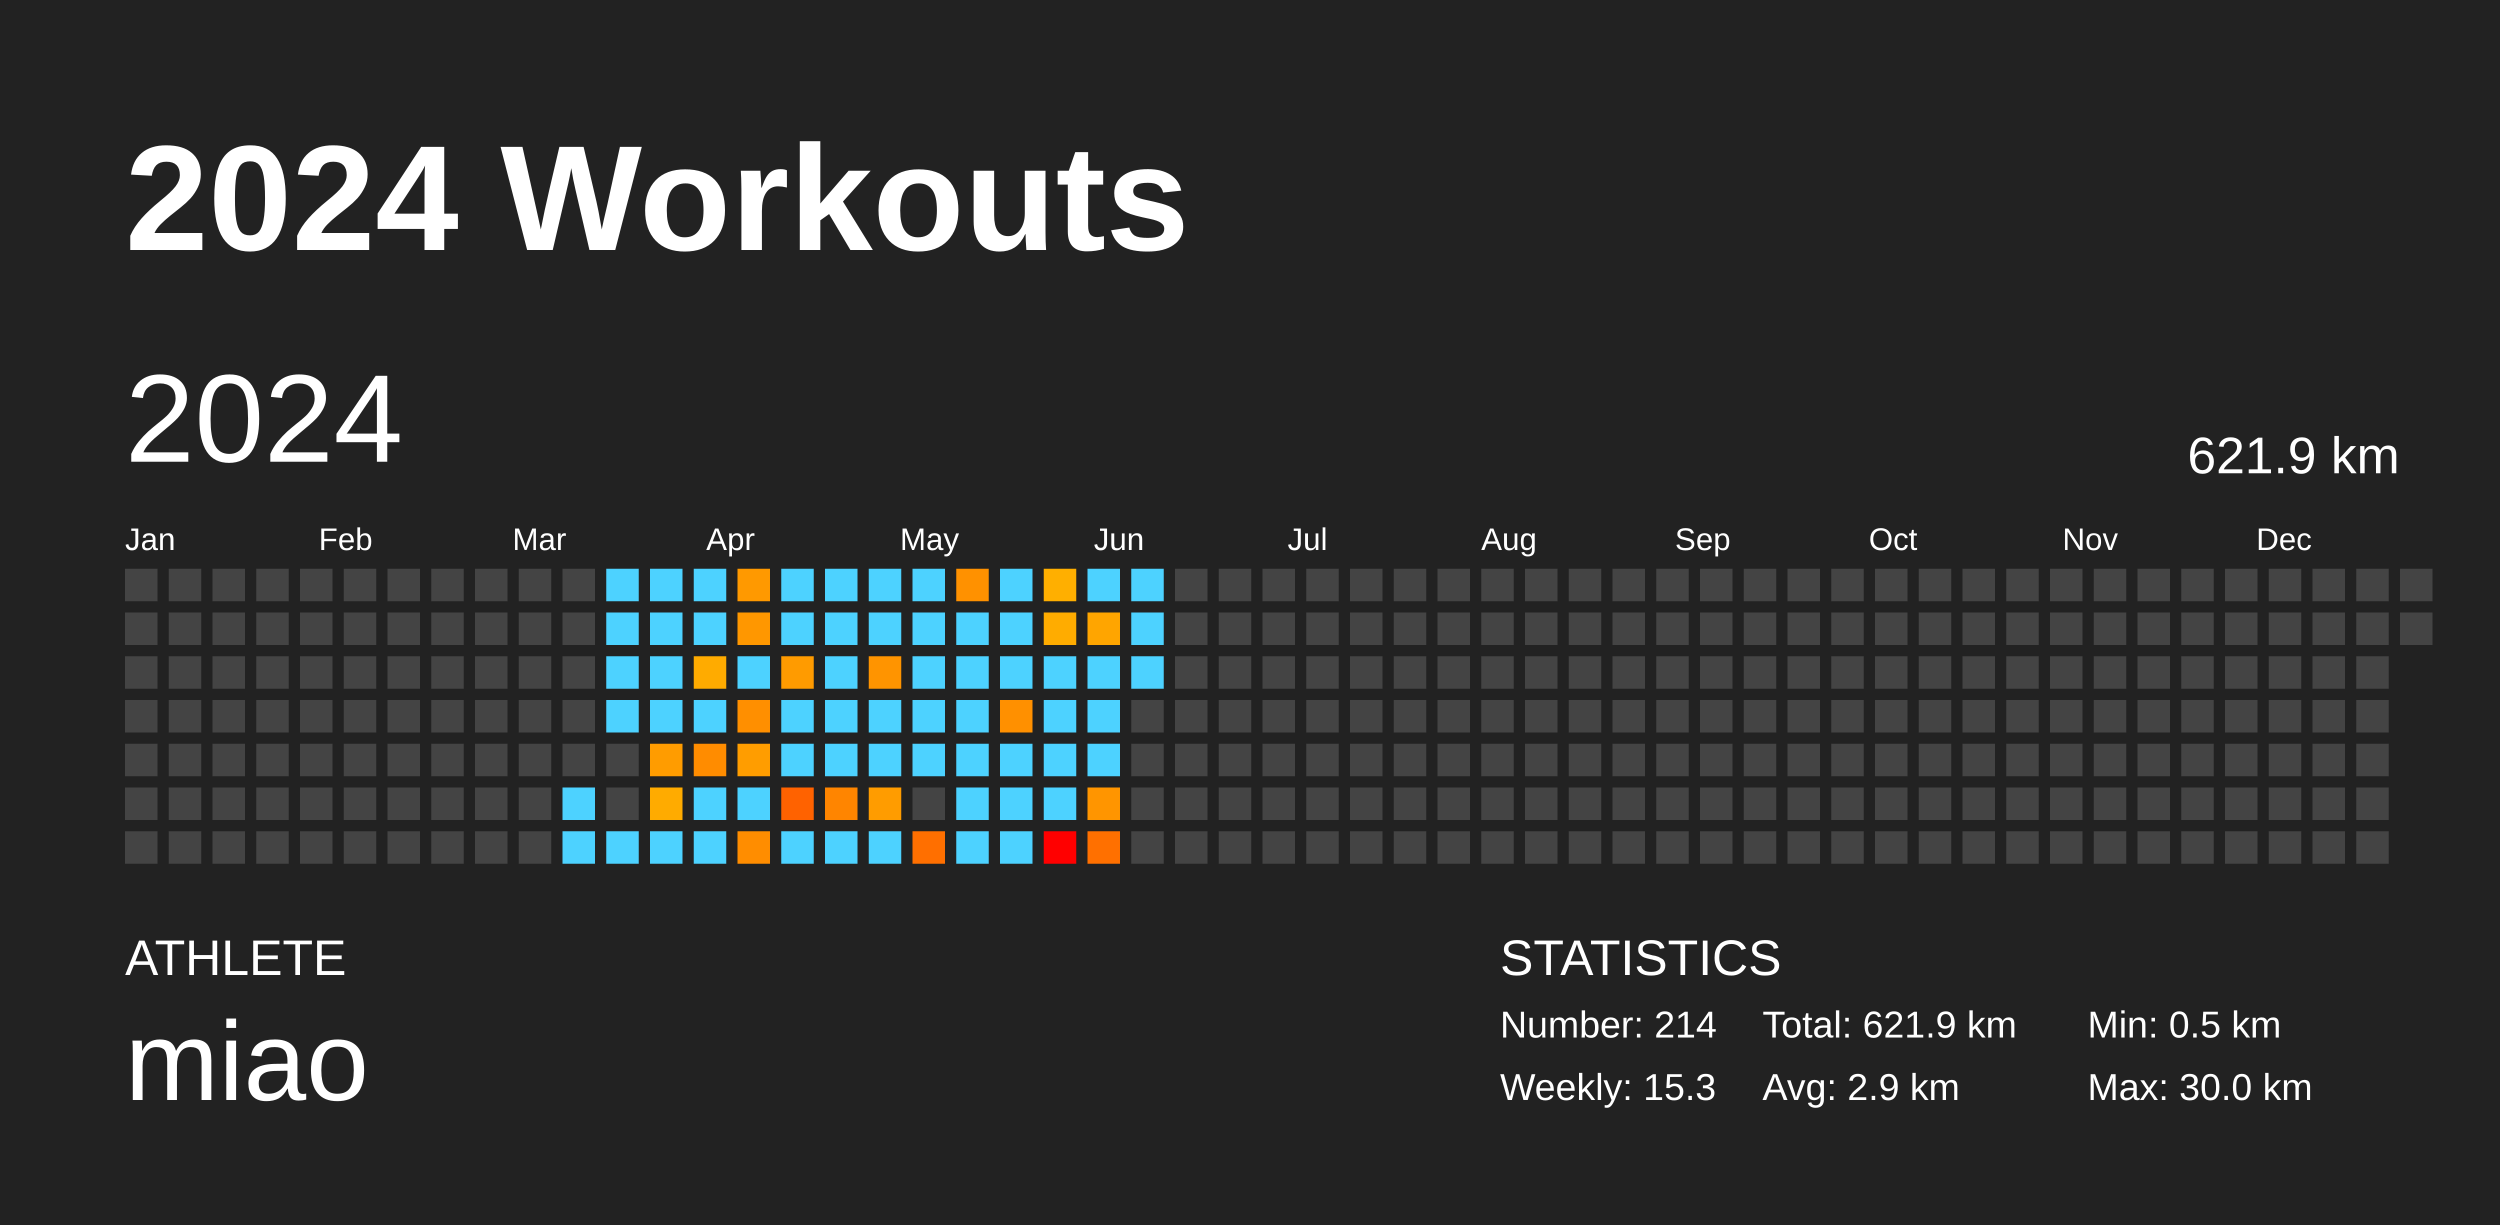
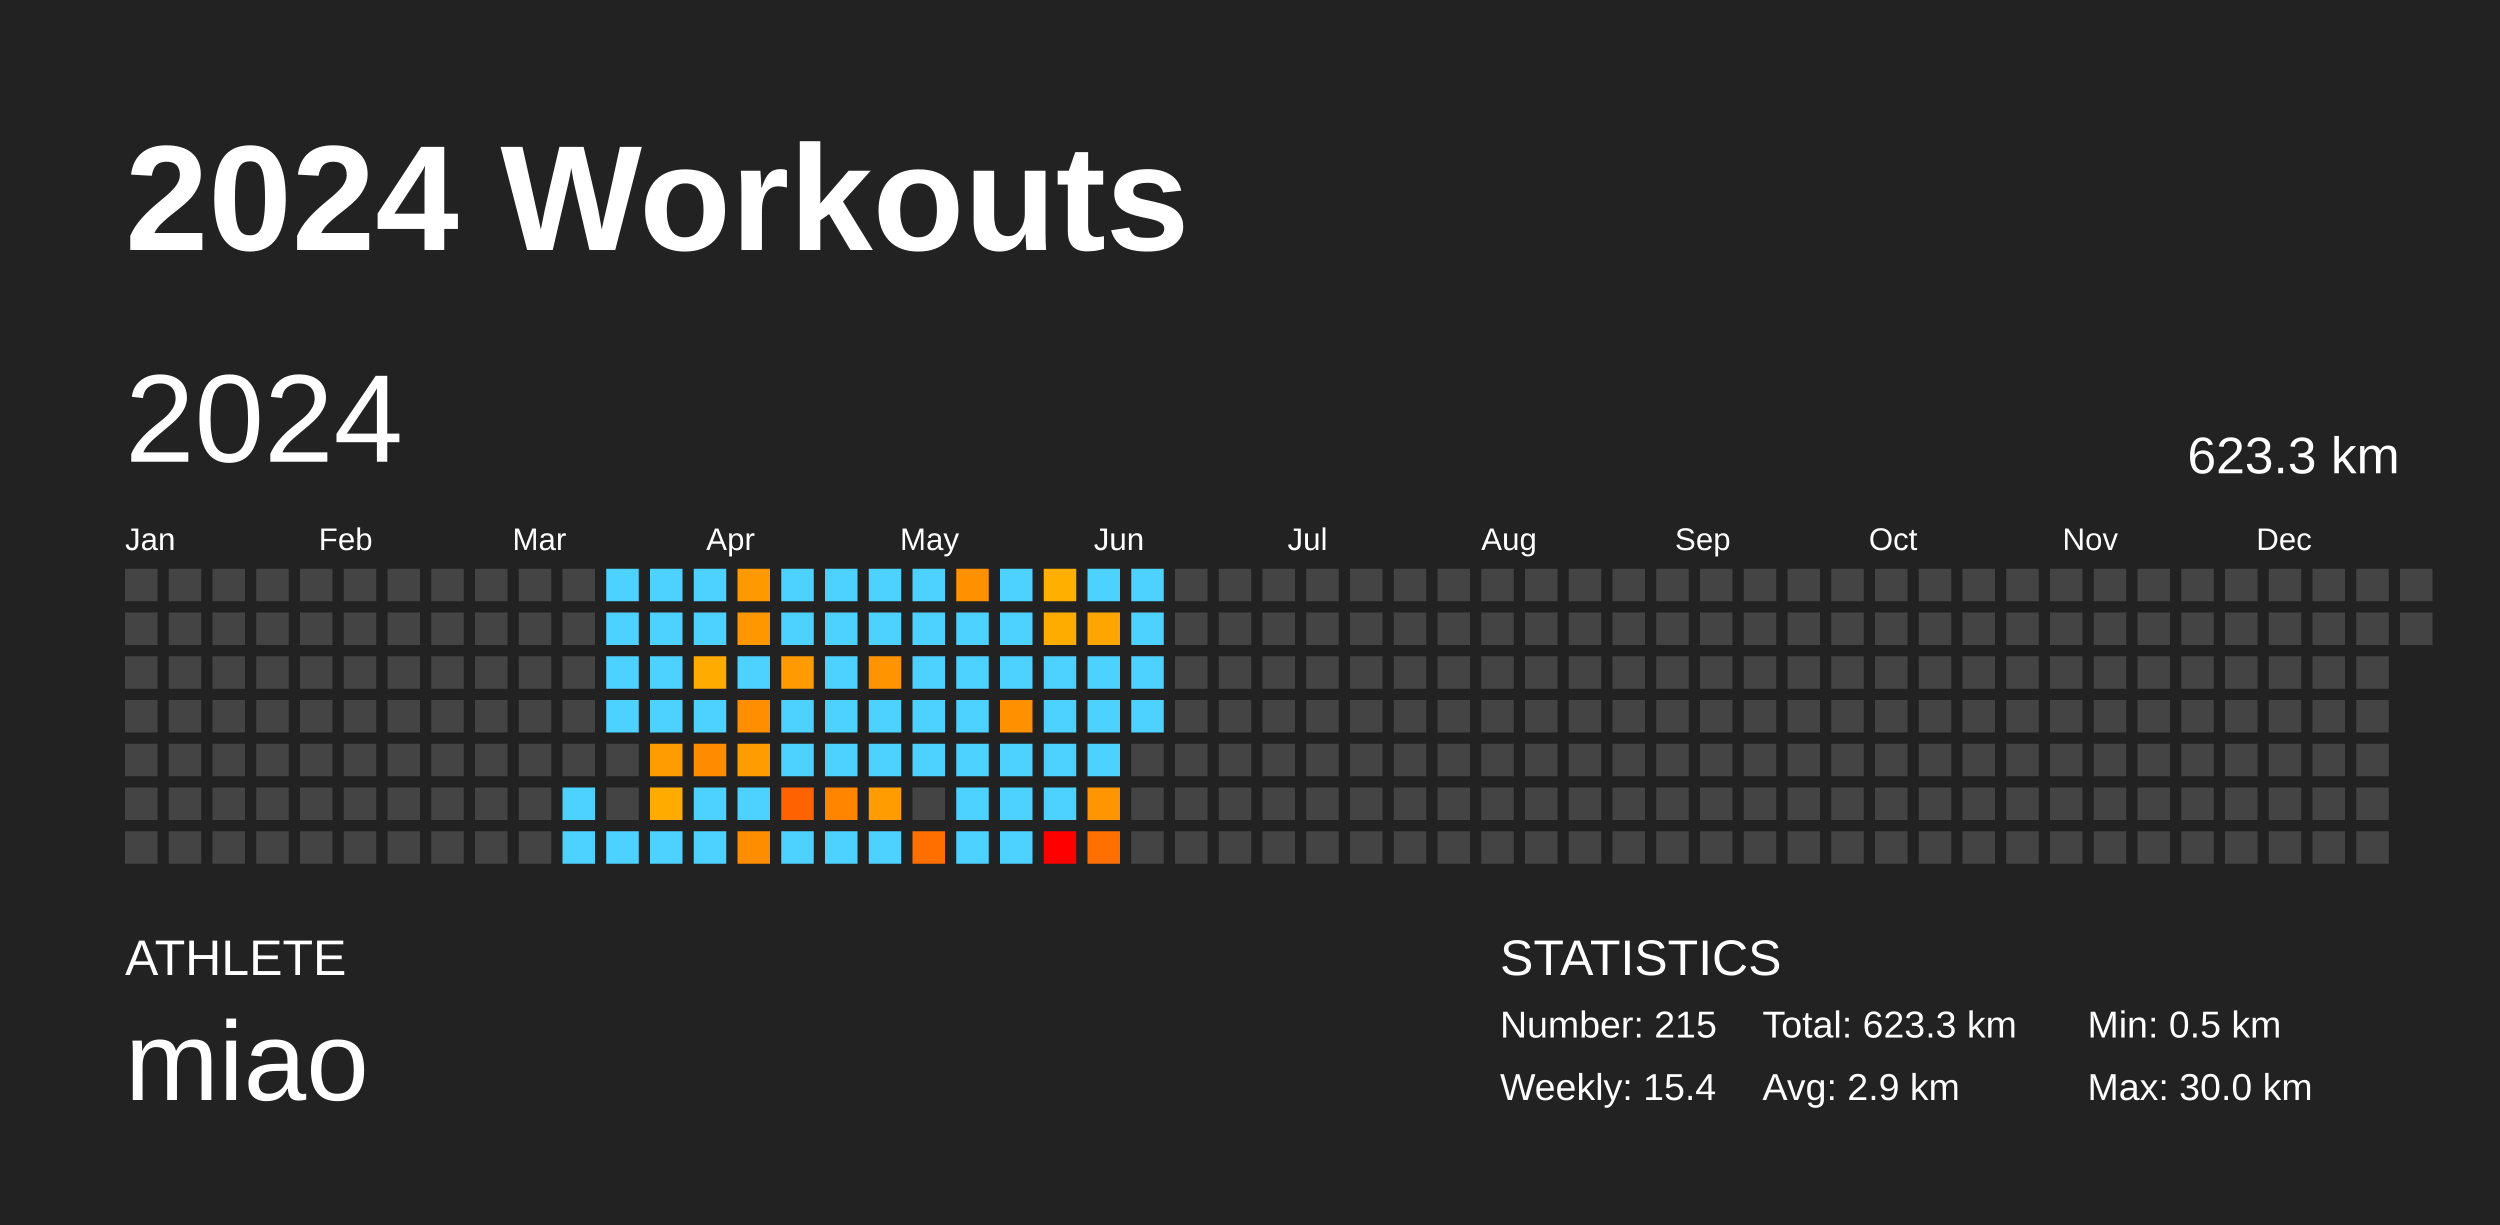
<svg xmlns="http://www.w3.org/2000/svg" baseProfile="full" height="98mm" version="1.1" viewBox="0,0,200,98" width="200mm">
  <defs />
  <rect fill="#222222" height="98" width="200" x="0" y="0" />
  <text fill="#FFFFFF" style="font-size:12px; font-family:Arial; font-weight:bold;" x="10" y="20">2024 Workouts</text>
  <text fill="#FFFFFF" style="font-size:4px; font-family:Arial" x="10" y="78">ATHLETE</text>
  <text fill="#FFFFFF" style="font-size:9px; font-family:Arial" x="10" y="88">miao</text>
  <text fill="#FFFFFF" style="font-size:4px; font-family:Arial" x="120" y="78">STATISTICS</text>
-   <text fill="#FFFFFF" style="font-size:3px; font-family:Arial" x="120" y="83">Number: 214</text>
-   <text fill="#FFFFFF" style="font-size:3px; font-family:Arial" x="120" y="88">Weekly: 15.3</text>
-   <text fill="#FFFFFF" style="font-size:3px; font-family:Arial" x="141" y="83">Total: 621.9 km</text>
+   <text fill="#FFFFFF" style="font-size:3px; font-family:Arial" x="120" y="83">Number: 215</text>
+   <text fill="#FFFFFF" style="font-size:3px; font-family:Arial" x="120" y="88">Weekly: 15.4</text>
+   <text fill="#FFFFFF" style="font-size:3px; font-family:Arial" x="141" y="83">Total: 623.3 km</text>
  <text fill="#FFFFFF" style="font-size:3px; font-family:Arial" x="141" y="88">Avg: 2.9 km</text>
  <text fill="#FFFFFF" style="font-size:3px; font-family:Arial" x="167" y="83">Min: 0.5 km</text>
  <text fill="#FFFFFF" style="font-size:3px; font-family:Arial" x="167" y="88">Max: 30.0 km</text>
  <text dominant-baseline="hanging" fill="#FFFFFF" style="font-size:10.0px; font-family:Arial;" x="10" y="30">2024</text>
-   <text dominant-baseline="hanging" fill="#FFFFFF" style="font-size:4.125px; font-family:Arial;" x="175" y="35">621.9 km</text>
+   <text dominant-baseline="hanging" fill="#FFFFFF" style="font-size:4.125px; font-family:Arial;" x="175" y="35">623.3 km</text>
  <text fill="#FFFFFF" style="font-size:2.5px; font-family:Arial" x="10.0" y="44">Jan</text>
  <text fill="#FFFFFF" style="font-size:2.5px; font-family:Arial" x="25.5" y="44">Feb</text>
  <text fill="#FFFFFF" style="font-size:2.5px; font-family:Arial" x="41.0" y="44">Mar</text>
  <text fill="#FFFFFF" style="font-size:2.5px; font-family:Arial" x="56.5" y="44">Apr</text>
  <text fill="#FFFFFF" style="font-size:2.5px; font-family:Arial" x="72.0" y="44">May</text>
  <text fill="#FFFFFF" style="font-size:2.5px; font-family:Arial" x="87.5" y="44">Jun</text>
  <text fill="#FFFFFF" style="font-size:2.5px; font-family:Arial" x="103.0" y="44">Jul</text>
  <text fill="#FFFFFF" style="font-size:2.5px; font-family:Arial" x="118.5" y="44">Aug</text>
  <text fill="#FFFFFF" style="font-size:2.5px; font-family:Arial" x="134.0" y="44">Sep</text>
  <text fill="#FFFFFF" style="font-size:2.5px; font-family:Arial" x="149.5" y="44">Oct</text>
  <text fill="#FFFFFF" style="font-size:2.5px; font-family:Arial" x="165.0" y="44">Nov</text>
  <text fill="#FFFFFF" style="font-size:2.5px; font-family:Arial" x="180.5" y="44">Dec</text>
  <rect fill="#444444" height="2.6" width="2.6" x="10.0" y="45.5" />
  <rect fill="#444444" height="2.6" width="2.6" x="10.0" y="49.0" />
  <rect fill="#444444" height="2.6" width="2.6" x="10.0" y="52.5" />
  <rect fill="#444444" height="2.6" width="2.6" x="10.0" y="56.0" />
  <rect fill="#444444" height="2.6" width="2.6" x="10.0" y="59.5" />
  <rect fill="#444444" height="2.6" width="2.6" x="10.0" y="63.0" />
  <rect fill="#444444" height="2.6" width="2.6" x="10.0" y="66.5" />
  <rect fill="#444444" height="2.6" width="2.6" x="13.5" y="45.5" />
  <rect fill="#444444" height="2.6" width="2.6" x="13.5" y="49.0" />
  <rect fill="#444444" height="2.6" width="2.6" x="13.5" y="52.5" />
  <rect fill="#444444" height="2.6" width="2.6" x="13.5" y="56.0" />
  <rect fill="#444444" height="2.6" width="2.6" x="13.5" y="59.5" />
  <rect fill="#444444" height="2.6" width="2.6" x="13.5" y="63.0" />
  <rect fill="#444444" height="2.6" width="2.6" x="13.5" y="66.5" />
  <rect fill="#444444" height="2.6" width="2.6" x="17.0" y="45.5" />
  <rect fill="#444444" height="2.6" width="2.6" x="17.0" y="49.0" />
  <rect fill="#444444" height="2.6" width="2.6" x="17.0" y="52.5" />
  <rect fill="#444444" height="2.6" width="2.6" x="17.0" y="56.0" />
  <rect fill="#444444" height="2.6" width="2.6" x="17.0" y="59.5" />
  <rect fill="#444444" height="2.6" width="2.6" x="17.0" y="63.0" />
  <rect fill="#444444" height="2.6" width="2.6" x="17.0" y="66.5" />
  <rect fill="#444444" height="2.6" width="2.6" x="20.5" y="45.5" />
  <rect fill="#444444" height="2.6" width="2.6" x="20.5" y="49.0" />
  <rect fill="#444444" height="2.6" width="2.6" x="20.5" y="52.5" />
  <rect fill="#444444" height="2.6" width="2.6" x="20.5" y="56.0" />
  <rect fill="#444444" height="2.6" width="2.6" x="20.5" y="59.5" />
  <rect fill="#444444" height="2.6" width="2.6" x="20.5" y="63.0" />
  <rect fill="#444444" height="2.6" width="2.6" x="20.5" y="66.5" />
  <rect fill="#444444" height="2.6" width="2.6" x="24.0" y="45.5" />
  <rect fill="#444444" height="2.6" width="2.6" x="24.0" y="49.0" />
  <rect fill="#444444" height="2.6" width="2.6" x="24.0" y="52.5" />
  <rect fill="#444444" height="2.6" width="2.6" x="24.0" y="56.0" />
  <rect fill="#444444" height="2.6" width="2.6" x="24.0" y="59.5" />
  <rect fill="#444444" height="2.6" width="2.6" x="24.0" y="63.0" />
  <rect fill="#444444" height="2.6" width="2.6" x="24.0" y="66.5" />
  <rect fill="#444444" height="2.6" width="2.6" x="27.5" y="45.5" />
  <rect fill="#444444" height="2.6" width="2.6" x="27.5" y="49.0" />
  <rect fill="#444444" height="2.6" width="2.6" x="27.5" y="52.5" />
  <rect fill="#444444" height="2.6" width="2.6" x="27.5" y="56.0" />
  <rect fill="#444444" height="2.6" width="2.6" x="27.5" y="59.5" />
  <rect fill="#444444" height="2.6" width="2.6" x="27.5" y="63.0" />
  <rect fill="#444444" height="2.6" width="2.6" x="27.5" y="66.5" />
  <rect fill="#444444" height="2.6" width="2.6" x="31.0" y="45.5" />
  <rect fill="#444444" height="2.6" width="2.6" x="31.0" y="49.0" />
  <rect fill="#444444" height="2.6" width="2.6" x="31.0" y="52.5" />
  <rect fill="#444444" height="2.6" width="2.6" x="31.0" y="56.0" />
  <rect fill="#444444" height="2.6" width="2.6" x="31.0" y="59.5" />
  <rect fill="#444444" height="2.6" width="2.6" x="31.0" y="63.0" />
  <rect fill="#444444" height="2.6" width="2.6" x="31.0" y="66.5" />
  <rect fill="#444444" height="2.6" width="2.6" x="34.5" y="45.5" />
  <rect fill="#444444" height="2.6" width="2.6" x="34.5" y="49.0" />
  <rect fill="#444444" height="2.6" width="2.6" x="34.5" y="52.5" />
  <rect fill="#444444" height="2.6" width="2.6" x="34.5" y="56.0" />
  <rect fill="#444444" height="2.6" width="2.6" x="34.5" y="59.5" />
  <rect fill="#444444" height="2.6" width="2.6" x="34.5" y="63.0" />
  <rect fill="#444444" height="2.6" width="2.6" x="34.5" y="66.5" />
  <rect fill="#444444" height="2.6" width="2.6" x="38.0" y="45.5" />
  <rect fill="#444444" height="2.6" width="2.6" x="38.0" y="49.0" />
  <rect fill="#444444" height="2.6" width="2.6" x="38.0" y="52.5" />
  <rect fill="#444444" height="2.6" width="2.6" x="38.0" y="56.0" />
  <rect fill="#444444" height="2.6" width="2.6" x="38.0" y="59.5" />
  <rect fill="#444444" height="2.6" width="2.6" x="38.0" y="63.0" />
  <rect fill="#444444" height="2.6" width="2.6" x="38.0" y="66.5" />
  <rect fill="#444444" height="2.6" width="2.6" x="41.5" y="45.5" />
  <rect fill="#444444" height="2.6" width="2.6" x="41.5" y="49.0" />
  <rect fill="#444444" height="2.6" width="2.6" x="41.5" y="52.5" />
  <rect fill="#444444" height="2.6" width="2.6" x="41.5" y="56.0" />
  <rect fill="#444444" height="2.6" width="2.6" x="41.5" y="59.5" />
  <rect fill="#444444" height="2.6" width="2.6" x="41.5" y="63.0" />
  <rect fill="#444444" height="2.6" width="2.6" x="41.5" y="66.5" />
  <rect fill="#444444" height="2.6" width="2.6" x="45.0" y="45.5" />
  <rect fill="#444444" height="2.6" width="2.6" x="45.0" y="49.0" />
  <rect fill="#444444" height="2.6" width="2.6" x="45.0" y="52.5" />
  <rect fill="#444444" height="2.6" width="2.6" x="45.0" y="56.0" />
  <rect fill="#444444" height="2.6" width="2.6" x="45.0" y="59.5" />
  <rect fill="#4dd2ff" height="2.6" width="2.6" x="45.0" y="63.0" />
  <rect fill="#4dd2ff" height="2.6" width="2.6" x="45.0" y="66.5" />
  <rect fill="#4dd2ff" height="2.6" width="2.6" x="48.5" y="45.5" />
  <rect fill="#4dd2ff" height="2.6" width="2.6" x="48.5" y="49.0" />
  <rect fill="#4dd2ff" height="2.6" width="2.6" x="48.5" y="52.5" />
  <rect fill="#4dd2ff" height="2.6" width="2.6" x="48.5" y="56.0" />
  <rect fill="#444444" height="2.6" width="2.6" x="48.5" y="59.5" />
  <rect fill="#444444" height="2.6" width="2.6" x="48.5" y="63.0" />
  <rect fill="#4dd2ff" height="2.6" width="2.6" x="48.5" y="66.5" />
  <rect fill="#4dd2ff" height="2.6" width="2.6" x="52.0" y="45.5" />
  <rect fill="#4dd2ff" height="2.6" width="2.6" x="52.0" y="49.0" />
  <rect fill="#4dd2ff" height="2.6" width="2.6" x="52.0" y="52.5" />
  <rect fill="#4dd2ff" height="2.6" width="2.6" x="52.0" y="56.0" />
  <rect fill="#ff9c00" height="2.6" width="2.6" x="52.0" y="59.5" />
  <rect fill="#ffab00" height="2.6" width="2.6" x="52.0" y="63.0" />
  <rect fill="#4dd2ff" height="2.6" width="2.6" x="52.0" y="66.5" />
  <rect fill="#4dd2ff" height="2.6" width="2.6" x="55.5" y="45.5" />
  <rect fill="#4dd2ff" height="2.6" width="2.6" x="55.5" y="49.0" />
  <rect fill="#ffab00" height="2.6" width="2.6" x="55.5" y="52.5" />
  <rect fill="#4dd2ff" height="2.6" width="2.6" x="55.5" y="56.0" />
  <rect fill="#ff8c00" height="2.6" width="2.6" x="55.5" y="59.5" />
  <rect fill="#4dd2ff" height="2.6" width="2.6" x="55.5" y="63.0" />
  <rect fill="#4dd2ff" height="2.6" width="2.6" x="55.5" y="66.5" />
  <rect fill="#ff9900" height="2.6" width="2.6" x="59.0" y="45.5" />
  <rect fill="#ff9700" height="2.6" width="2.6" x="59.0" y="49.0" />
  <rect fill="#4dd2ff" height="2.6" width="2.6" x="59.0" y="52.5" />
  <rect fill="#ff8f00" height="2.6" width="2.6" x="59.0" y="56.0" />
  <rect fill="#ff9d00" height="2.6" width="2.6" x="59.0" y="59.5" />
  <rect fill="#4dd2ff" height="2.6" width="2.6" x="59.0" y="63.0" />
  <rect fill="#ff8d00" height="2.6" width="2.6" x="59.0" y="66.5" />
  <rect fill="#4dd2ff" height="2.6" width="2.6" x="62.5" y="45.5" />
  <rect fill="#4dd2ff" height="2.6" width="2.6" x="62.5" y="49.0" />
  <rect fill="#ff9b00" height="2.6" width="2.6" x="62.5" y="52.5" />
  <rect fill="#4dd2ff" height="2.6" width="2.6" x="62.5" y="56.0" />
  <rect fill="#4dd2ff" height="2.6" width="2.6" x="62.5" y="59.5" />
  <rect fill="#ff6200" height="2.6" width="2.6" x="62.5" y="63.0" />
  <rect fill="#4dd2ff" height="2.6" width="2.6" x="62.5" y="66.5" />
  <rect fill="#4dd2ff" height="2.6" width="2.6" x="66.0" y="45.5" />
  <rect fill="#4dd2ff" height="2.6" width="2.6" x="66.0" y="49.0" />
  <rect fill="#4dd2ff" height="2.6" width="2.6" x="66.0" y="52.5" />
  <rect fill="#4dd2ff" height="2.6" width="2.6" x="66.0" y="56.0" />
  <rect fill="#4dd2ff" height="2.6" width="2.6" x="66.0" y="59.5" />
  <rect fill="#ff8500" height="2.6" width="2.6" x="66.0" y="63.0" />
  <rect fill="#4dd2ff" height="2.6" width="2.6" x="66.0" y="66.5" />
  <rect fill="#4dd2ff" height="2.6" width="2.6" x="69.5" y="45.5" />
  <rect fill="#4dd2ff" height="2.6" width="2.6" x="69.5" y="49.0" />
  <rect fill="#ff9400" height="2.6" width="2.6" x="69.5" y="52.5" />
  <rect fill="#4dd2ff" height="2.6" width="2.6" x="69.5" y="56.0" />
  <rect fill="#4dd2ff" height="2.6" width="2.6" x="69.5" y="59.5" />
  <rect fill="#ff9c00" height="2.6" width="2.6" x="69.5" y="63.0" />
  <rect fill="#4dd2ff" height="2.6" width="2.6" x="69.5" y="66.5" />
  <rect fill="#4dd2ff" height="2.6" width="2.6" x="73.0" y="45.5" />
  <rect fill="#4dd2ff" height="2.6" width="2.6" x="73.0" y="49.0" />
  <rect fill="#4dd2ff" height="2.6" width="2.6" x="73.0" y="52.5" />
  <rect fill="#4dd2ff" height="2.6" width="2.6" x="73.0" y="56.0" />
  <rect fill="#4dd2ff" height="2.6" width="2.6" x="73.0" y="59.5" />
  <rect fill="#444444" height="2.6" width="2.6" x="73.0" y="63.0" />
  <rect fill="#ff6f00" height="2.6" width="2.6" x="73.0" y="66.5" />
  <rect fill="#ff9100" height="2.6" width="2.6" x="76.5" y="45.5" />
  <rect fill="#4dd2ff" height="2.6" width="2.6" x="76.5" y="49.0" />
  <rect fill="#4dd2ff" height="2.6" width="2.6" x="76.5" y="52.5" />
  <rect fill="#4dd2ff" height="2.6" width="2.6" x="76.5" y="56.0" />
  <rect fill="#4dd2ff" height="2.6" width="2.6" x="76.5" y="59.5" />
  <rect fill="#4dd2ff" height="2.6" width="2.6" x="76.5" y="63.0" />
  <rect fill="#4dd2ff" height="2.6" width="2.6" x="76.5" y="66.5" />
  <rect fill="#4dd2ff" height="2.6" width="2.6" x="80.0" y="45.5" />
  <rect fill="#4dd2ff" height="2.6" width="2.6" x="80.0" y="49.0" />
  <rect fill="#4dd2ff" height="2.6" width="2.6" x="80.0" y="52.5" />
  <rect fill="#ff9000" height="2.6" width="2.6" x="80.0" y="56.0" />
  <rect fill="#4dd2ff" height="2.6" width="2.6" x="80.0" y="59.5" />
  <rect fill="#4dd2ff" height="2.6" width="2.6" x="80.0" y="63.0" />
  <rect fill="#4dd2ff" height="2.6" width="2.6" x="80.0" y="66.5" />
  <rect fill="#ffaf00" height="2.6" width="2.6" x="83.5" y="45.5" />
  <rect fill="#ffac00" height="2.6" width="2.6" x="83.5" y="49.0" />
  <rect fill="#4dd2ff" height="2.6" width="2.6" x="83.5" y="52.5" />
  <rect fill="#4dd2ff" height="2.6" width="2.6" x="83.5" y="56.0" />
  <rect fill="#4dd2ff" height="2.6" width="2.6" x="83.5" y="59.5" />
  <rect fill="#4dd2ff" height="2.6" width="2.6" x="83.5" y="63.0" />
  <rect fill="red" height="2.6" width="2.6" x="83.5" y="66.5" />
  <rect fill="#4dd2ff" height="2.6" width="2.6" x="87.0" y="45.5" />
  <rect fill="#ffa500" height="2.6" width="2.6" x="87.0" y="49.0" />
  <rect fill="#4dd2ff" height="2.6" width="2.6" x="87.0" y="52.5" />
  <rect fill="#4dd2ff" height="2.6" width="2.6" x="87.0" y="56.0" />
  <rect fill="#4dd2ff" height="2.6" width="2.6" x="87.0" y="59.5" />
  <rect fill="#ff9500" height="2.6" width="2.6" x="87.0" y="63.0" />
  <rect fill="#ff7000" height="2.6" width="2.6" x="87.0" y="66.5" />
  <rect fill="#4dd2ff" height="2.6" width="2.6" x="90.5" y="45.5" />
  <rect fill="#4dd2ff" height="2.6" width="2.6" x="90.5" y="49.0" />
  <rect fill="#4dd2ff" height="2.6" width="2.6" x="90.5" y="52.5" />
-   <rect fill="#444444" height="2.6" width="2.6" x="90.5" y="56.0" />
+   <rect fill="#4dd2ff" height="2.6" width="2.6" x="90.5" y="56.0" />
  <rect fill="#444444" height="2.6" width="2.6" x="90.5" y="59.5" />
  <rect fill="#444444" height="2.6" width="2.6" x="90.5" y="63.0" />
  <rect fill="#444444" height="2.6" width="2.6" x="90.5" y="66.5" />
  <rect fill="#444444" height="2.6" width="2.6" x="94.0" y="45.5" />
  <rect fill="#444444" height="2.6" width="2.6" x="94.0" y="49.0" />
  <rect fill="#444444" height="2.6" width="2.6" x="94.0" y="52.5" />
  <rect fill="#444444" height="2.6" width="2.6" x="94.0" y="56.0" />
  <rect fill="#444444" height="2.6" width="2.6" x="94.0" y="59.5" />
  <rect fill="#444444" height="2.6" width="2.6" x="94.0" y="63.0" />
  <rect fill="#444444" height="2.6" width="2.6" x="94.0" y="66.5" />
  <rect fill="#444444" height="2.6" width="2.6" x="97.5" y="45.5" />
  <rect fill="#444444" height="2.6" width="2.6" x="97.5" y="49.0" />
  <rect fill="#444444" height="2.6" width="2.6" x="97.5" y="52.5" />
  <rect fill="#444444" height="2.6" width="2.6" x="97.5" y="56.0" />
  <rect fill="#444444" height="2.6" width="2.6" x="97.5" y="59.5" />
  <rect fill="#444444" height="2.6" width="2.6" x="97.5" y="63.0" />
  <rect fill="#444444" height="2.6" width="2.6" x="97.5" y="66.5" />
  <rect fill="#444444" height="2.6" width="2.6" x="101.0" y="45.5" />
  <rect fill="#444444" height="2.6" width="2.6" x="101.0" y="49.0" />
  <rect fill="#444444" height="2.6" width="2.6" x="101.0" y="52.5" />
  <rect fill="#444444" height="2.6" width="2.6" x="101.0" y="56.0" />
  <rect fill="#444444" height="2.6" width="2.6" x="101.0" y="59.5" />
  <rect fill="#444444" height="2.6" width="2.6" x="101.0" y="63.0" />
  <rect fill="#444444" height="2.6" width="2.6" x="101.0" y="66.5" />
  <rect fill="#444444" height="2.6" width="2.6" x="104.5" y="45.5" />
  <rect fill="#444444" height="2.6" width="2.6" x="104.5" y="49.0" />
  <rect fill="#444444" height="2.6" width="2.6" x="104.5" y="52.5" />
  <rect fill="#444444" height="2.6" width="2.6" x="104.5" y="56.0" />
  <rect fill="#444444" height="2.6" width="2.6" x="104.5" y="59.5" />
  <rect fill="#444444" height="2.6" width="2.6" x="104.5" y="63.0" />
  <rect fill="#444444" height="2.6" width="2.6" x="104.5" y="66.5" />
  <rect fill="#444444" height="2.6" width="2.6" x="108.0" y="45.5" />
  <rect fill="#444444" height="2.6" width="2.6" x="108.0" y="49.0" />
  <rect fill="#444444" height="2.6" width="2.6" x="108.0" y="52.5" />
  <rect fill="#444444" height="2.6" width="2.6" x="108.0" y="56.0" />
  <rect fill="#444444" height="2.6" width="2.6" x="108.0" y="59.5" />
  <rect fill="#444444" height="2.6" width="2.6" x="108.0" y="63.0" />
  <rect fill="#444444" height="2.6" width="2.6" x="108.0" y="66.5" />
  <rect fill="#444444" height="2.6" width="2.6" x="111.5" y="45.5" />
  <rect fill="#444444" height="2.6" width="2.6" x="111.5" y="49.0" />
  <rect fill="#444444" height="2.6" width="2.6" x="111.5" y="52.5" />
  <rect fill="#444444" height="2.6" width="2.6" x="111.5" y="56.0" />
  <rect fill="#444444" height="2.6" width="2.6" x="111.5" y="59.5" />
  <rect fill="#444444" height="2.6" width="2.6" x="111.5" y="63.0" />
  <rect fill="#444444" height="2.6" width="2.6" x="111.5" y="66.5" />
  <rect fill="#444444" height="2.6" width="2.6" x="115.0" y="45.5" />
  <rect fill="#444444" height="2.6" width="2.6" x="115.0" y="49.0" />
  <rect fill="#444444" height="2.6" width="2.6" x="115.0" y="52.5" />
  <rect fill="#444444" height="2.6" width="2.6" x="115.0" y="56.0" />
  <rect fill="#444444" height="2.6" width="2.6" x="115.0" y="59.5" />
  <rect fill="#444444" height="2.6" width="2.6" x="115.0" y="63.0" />
  <rect fill="#444444" height="2.6" width="2.6" x="115.0" y="66.5" />
  <rect fill="#444444" height="2.6" width="2.6" x="118.5" y="45.5" />
  <rect fill="#444444" height="2.6" width="2.6" x="118.5" y="49.0" />
  <rect fill="#444444" height="2.6" width="2.6" x="118.5" y="52.5" />
  <rect fill="#444444" height="2.6" width="2.6" x="118.5" y="56.0" />
  <rect fill="#444444" height="2.6" width="2.6" x="118.5" y="59.5" />
  <rect fill="#444444" height="2.6" width="2.6" x="118.5" y="63.0" />
  <rect fill="#444444" height="2.6" width="2.6" x="118.5" y="66.5" />
  <rect fill="#444444" height="2.6" width="2.6" x="122.0" y="45.5" />
  <rect fill="#444444" height="2.6" width="2.6" x="122.0" y="49.0" />
  <rect fill="#444444" height="2.6" width="2.6" x="122.0" y="52.5" />
  <rect fill="#444444" height="2.6" width="2.6" x="122.0" y="56.0" />
  <rect fill="#444444" height="2.6" width="2.6" x="122.0" y="59.5" />
  <rect fill="#444444" height="2.6" width="2.6" x="122.0" y="63.0" />
  <rect fill="#444444" height="2.6" width="2.6" x="122.0" y="66.5" />
  <rect fill="#444444" height="2.6" width="2.6" x="125.5" y="45.5" />
  <rect fill="#444444" height="2.6" width="2.6" x="125.5" y="49.0" />
  <rect fill="#444444" height="2.6" width="2.6" x="125.5" y="52.5" />
  <rect fill="#444444" height="2.6" width="2.6" x="125.5" y="56.0" />
  <rect fill="#444444" height="2.6" width="2.6" x="125.5" y="59.5" />
  <rect fill="#444444" height="2.6" width="2.6" x="125.5" y="63.0" />
  <rect fill="#444444" height="2.6" width="2.6" x="125.5" y="66.5" />
  <rect fill="#444444" height="2.6" width="2.6" x="129.0" y="45.5" />
  <rect fill="#444444" height="2.6" width="2.6" x="129.0" y="49.0" />
  <rect fill="#444444" height="2.6" width="2.6" x="129.0" y="52.5" />
  <rect fill="#444444" height="2.6" width="2.6" x="129.0" y="56.0" />
  <rect fill="#444444" height="2.6" width="2.6" x="129.0" y="59.5" />
  <rect fill="#444444" height="2.6" width="2.6" x="129.0" y="63.0" />
  <rect fill="#444444" height="2.6" width="2.6" x="129.0" y="66.5" />
  <rect fill="#444444" height="2.6" width="2.6" x="132.5" y="45.5" />
  <rect fill="#444444" height="2.6" width="2.6" x="132.5" y="49.0" />
  <rect fill="#444444" height="2.6" width="2.6" x="132.5" y="52.5" />
  <rect fill="#444444" height="2.6" width="2.6" x="132.5" y="56.0" />
  <rect fill="#444444" height="2.6" width="2.6" x="132.5" y="59.5" />
  <rect fill="#444444" height="2.6" width="2.6" x="132.5" y="63.0" />
  <rect fill="#444444" height="2.6" width="2.6" x="132.5" y="66.5" />
  <rect fill="#444444" height="2.6" width="2.6" x="136.0" y="45.5" />
  <rect fill="#444444" height="2.6" width="2.6" x="136.0" y="49.0" />
  <rect fill="#444444" height="2.6" width="2.6" x="136.0" y="52.5" />
  <rect fill="#444444" height="2.6" width="2.6" x="136.0" y="56.0" />
  <rect fill="#444444" height="2.6" width="2.6" x="136.0" y="59.5" />
  <rect fill="#444444" height="2.6" width="2.6" x="136.0" y="63.0" />
  <rect fill="#444444" height="2.6" width="2.6" x="136.0" y="66.5" />
  <rect fill="#444444" height="2.6" width="2.6" x="139.5" y="45.5" />
  <rect fill="#444444" height="2.6" width="2.6" x="139.5" y="49.0" />
  <rect fill="#444444" height="2.6" width="2.6" x="139.5" y="52.5" />
  <rect fill="#444444" height="2.6" width="2.6" x="139.5" y="56.0" />
  <rect fill="#444444" height="2.6" width="2.6" x="139.5" y="59.5" />
  <rect fill="#444444" height="2.6" width="2.6" x="139.5" y="63.0" />
  <rect fill="#444444" height="2.6" width="2.6" x="139.5" y="66.5" />
  <rect fill="#444444" height="2.6" width="2.6" x="143.0" y="45.5" />
  <rect fill="#444444" height="2.6" width="2.6" x="143.0" y="49.0" />
  <rect fill="#444444" height="2.6" width="2.6" x="143.0" y="52.5" />
  <rect fill="#444444" height="2.6" width="2.6" x="143.0" y="56.0" />
  <rect fill="#444444" height="2.6" width="2.6" x="143.0" y="59.5" />
  <rect fill="#444444" height="2.6" width="2.6" x="143.0" y="63.0" />
  <rect fill="#444444" height="2.6" width="2.6" x="143.0" y="66.5" />
  <rect fill="#444444" height="2.6" width="2.6" x="146.5" y="45.5" />
  <rect fill="#444444" height="2.6" width="2.6" x="146.5" y="49.0" />
  <rect fill="#444444" height="2.6" width="2.6" x="146.5" y="52.5" />
  <rect fill="#444444" height="2.6" width="2.6" x="146.5" y="56.0" />
  <rect fill="#444444" height="2.6" width="2.6" x="146.5" y="59.5" />
  <rect fill="#444444" height="2.6" width="2.6" x="146.5" y="63.0" />
  <rect fill="#444444" height="2.6" width="2.6" x="146.5" y="66.5" />
  <rect fill="#444444" height="2.6" width="2.6" x="150.0" y="45.5" />
  <rect fill="#444444" height="2.6" width="2.6" x="150.0" y="49.0" />
  <rect fill="#444444" height="2.6" width="2.6" x="150.0" y="52.5" />
  <rect fill="#444444" height="2.6" width="2.6" x="150.0" y="56.0" />
  <rect fill="#444444" height="2.6" width="2.6" x="150.0" y="59.5" />
  <rect fill="#444444" height="2.6" width="2.6" x="150.0" y="63.0" />
  <rect fill="#444444" height="2.6" width="2.6" x="150.0" y="66.5" />
  <rect fill="#444444" height="2.6" width="2.6" x="153.5" y="45.5" />
  <rect fill="#444444" height="2.6" width="2.6" x="153.5" y="49.0" />
  <rect fill="#444444" height="2.6" width="2.6" x="153.5" y="52.5" />
  <rect fill="#444444" height="2.6" width="2.6" x="153.5" y="56.0" />
  <rect fill="#444444" height="2.6" width="2.6" x="153.5" y="59.5" />
  <rect fill="#444444" height="2.6" width="2.6" x="153.5" y="63.0" />
  <rect fill="#444444" height="2.6" width="2.6" x="153.5" y="66.5" />
  <rect fill="#444444" height="2.6" width="2.6" x="157.0" y="45.5" />
  <rect fill="#444444" height="2.6" width="2.6" x="157.0" y="49.0" />
  <rect fill="#444444" height="2.6" width="2.6" x="157.0" y="52.5" />
  <rect fill="#444444" height="2.6" width="2.6" x="157.0" y="56.0" />
  <rect fill="#444444" height="2.6" width="2.6" x="157.0" y="59.5" />
  <rect fill="#444444" height="2.6" width="2.6" x="157.0" y="63.0" />
  <rect fill="#444444" height="2.6" width="2.6" x="157.0" y="66.5" />
  <rect fill="#444444" height="2.6" width="2.6" x="160.5" y="45.5" />
  <rect fill="#444444" height="2.6" width="2.6" x="160.5" y="49.0" />
  <rect fill="#444444" height="2.6" width="2.6" x="160.5" y="52.5" />
  <rect fill="#444444" height="2.6" width="2.6" x="160.5" y="56.0" />
  <rect fill="#444444" height="2.6" width="2.6" x="160.5" y="59.5" />
  <rect fill="#444444" height="2.6" width="2.6" x="160.5" y="63.0" />
  <rect fill="#444444" height="2.6" width="2.6" x="160.5" y="66.5" />
  <rect fill="#444444" height="2.6" width="2.6" x="164.0" y="45.5" />
  <rect fill="#444444" height="2.6" width="2.6" x="164.0" y="49.0" />
  <rect fill="#444444" height="2.6" width="2.6" x="164.0" y="52.5" />
  <rect fill="#444444" height="2.6" width="2.6" x="164.0" y="56.0" />
  <rect fill="#444444" height="2.6" width="2.6" x="164.0" y="59.5" />
  <rect fill="#444444" height="2.6" width="2.6" x="164.0" y="63.0" />
  <rect fill="#444444" height="2.6" width="2.6" x="164.0" y="66.5" />
  <rect fill="#444444" height="2.6" width="2.6" x="167.5" y="45.5" />
  <rect fill="#444444" height="2.6" width="2.6" x="167.5" y="49.0" />
  <rect fill="#444444" height="2.6" width="2.6" x="167.5" y="52.5" />
  <rect fill="#444444" height="2.6" width="2.6" x="167.5" y="56.0" />
  <rect fill="#444444" height="2.6" width="2.6" x="167.5" y="59.5" />
  <rect fill="#444444" height="2.6" width="2.6" x="167.5" y="63.0" />
  <rect fill="#444444" height="2.6" width="2.6" x="167.5" y="66.5" />
  <rect fill="#444444" height="2.6" width="2.6" x="171.0" y="45.5" />
  <rect fill="#444444" height="2.6" width="2.6" x="171.0" y="49.0" />
  <rect fill="#444444" height="2.6" width="2.6" x="171.0" y="52.5" />
  <rect fill="#444444" height="2.6" width="2.6" x="171.0" y="56.0" />
  <rect fill="#444444" height="2.6" width="2.6" x="171.0" y="59.5" />
  <rect fill="#444444" height="2.6" width="2.6" x="171.0" y="63.0" />
  <rect fill="#444444" height="2.6" width="2.6" x="171.0" y="66.5" />
  <rect fill="#444444" height="2.6" width="2.6" x="174.5" y="45.5" />
  <rect fill="#444444" height="2.6" width="2.6" x="174.5" y="49.0" />
  <rect fill="#444444" height="2.6" width="2.6" x="174.5" y="52.5" />
  <rect fill="#444444" height="2.6" width="2.6" x="174.5" y="56.0" />
  <rect fill="#444444" height="2.6" width="2.6" x="174.5" y="59.5" />
  <rect fill="#444444" height="2.6" width="2.6" x="174.5" y="63.0" />
  <rect fill="#444444" height="2.6" width="2.6" x="174.5" y="66.5" />
  <rect fill="#444444" height="2.6" width="2.6" x="178.0" y="45.5" />
  <rect fill="#444444" height="2.6" width="2.6" x="178.0" y="49.0" />
  <rect fill="#444444" height="2.6" width="2.6" x="178.0" y="52.5" />
  <rect fill="#444444" height="2.6" width="2.6" x="178.0" y="56.0" />
  <rect fill="#444444" height="2.6" width="2.6" x="178.0" y="59.5" />
  <rect fill="#444444" height="2.6" width="2.6" x="178.0" y="63.0" />
  <rect fill="#444444" height="2.6" width="2.6" x="178.0" y="66.5" />
  <rect fill="#444444" height="2.6" width="2.6" x="181.5" y="45.5" />
  <rect fill="#444444" height="2.6" width="2.6" x="181.5" y="49.0" />
  <rect fill="#444444" height="2.6" width="2.6" x="181.5" y="52.5" />
  <rect fill="#444444" height="2.6" width="2.6" x="181.5" y="56.0" />
  <rect fill="#444444" height="2.6" width="2.6" x="181.5" y="59.5" />
  <rect fill="#444444" height="2.6" width="2.6" x="181.5" y="63.0" />
  <rect fill="#444444" height="2.6" width="2.6" x="181.5" y="66.5" />
  <rect fill="#444444" height="2.6" width="2.6" x="185.0" y="45.5" />
  <rect fill="#444444" height="2.6" width="2.6" x="185.0" y="49.0" />
  <rect fill="#444444" height="2.6" width="2.6" x="185.0" y="52.5" />
  <rect fill="#444444" height="2.6" width="2.6" x="185.0" y="56.0" />
  <rect fill="#444444" height="2.6" width="2.6" x="185.0" y="59.5" />
  <rect fill="#444444" height="2.6" width="2.6" x="185.0" y="63.0" />
  <rect fill="#444444" height="2.6" width="2.6" x="185.0" y="66.5" />
  <rect fill="#444444" height="2.6" width="2.6" x="188.5" y="45.5" />
  <rect fill="#444444" height="2.6" width="2.6" x="188.5" y="49.0" />
  <rect fill="#444444" height="2.6" width="2.6" x="188.5" y="52.5" />
  <rect fill="#444444" height="2.6" width="2.6" x="188.5" y="56.0" />
  <rect fill="#444444" height="2.6" width="2.6" x="188.5" y="59.5" />
  <rect fill="#444444" height="2.6" width="2.6" x="188.5" y="63.0" />
  <rect fill="#444444" height="2.6" width="2.6" x="188.5" y="66.5" />
  <rect fill="#444444" height="2.6" width="2.6" x="192.0" y="45.5" />
  <rect fill="#444444" height="2.6" width="2.6" x="192.0" y="49.0" />
</svg>
